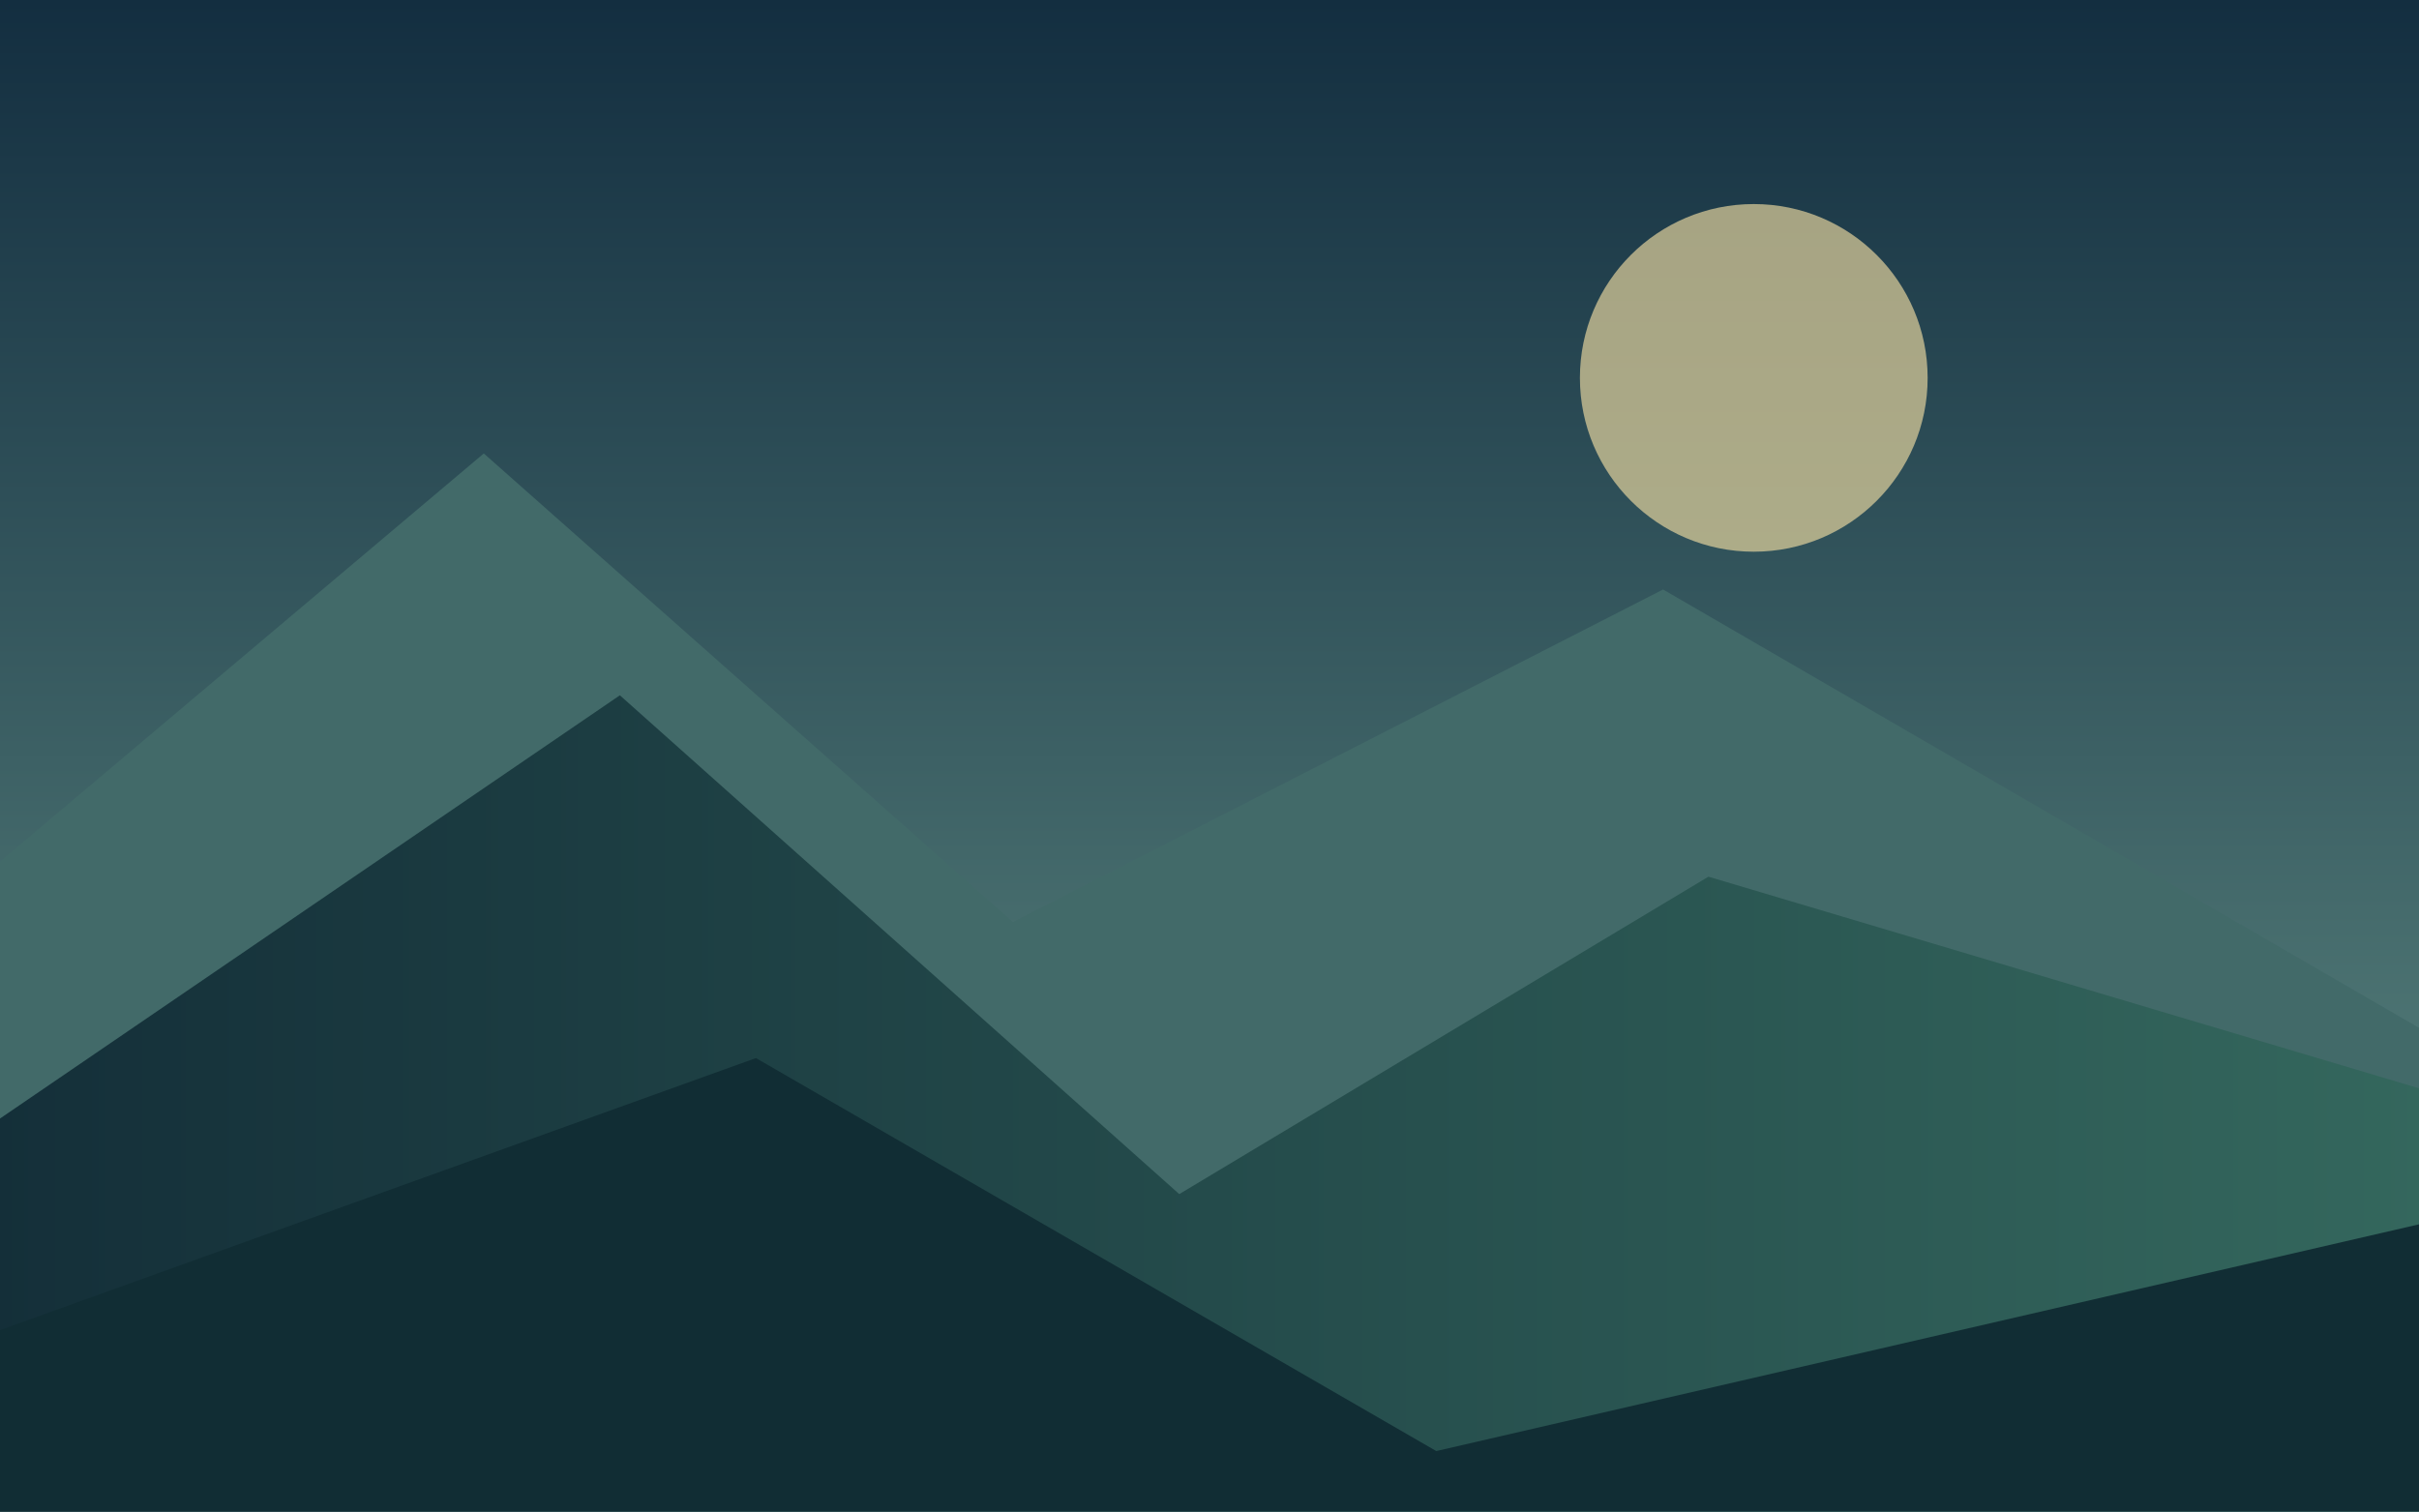
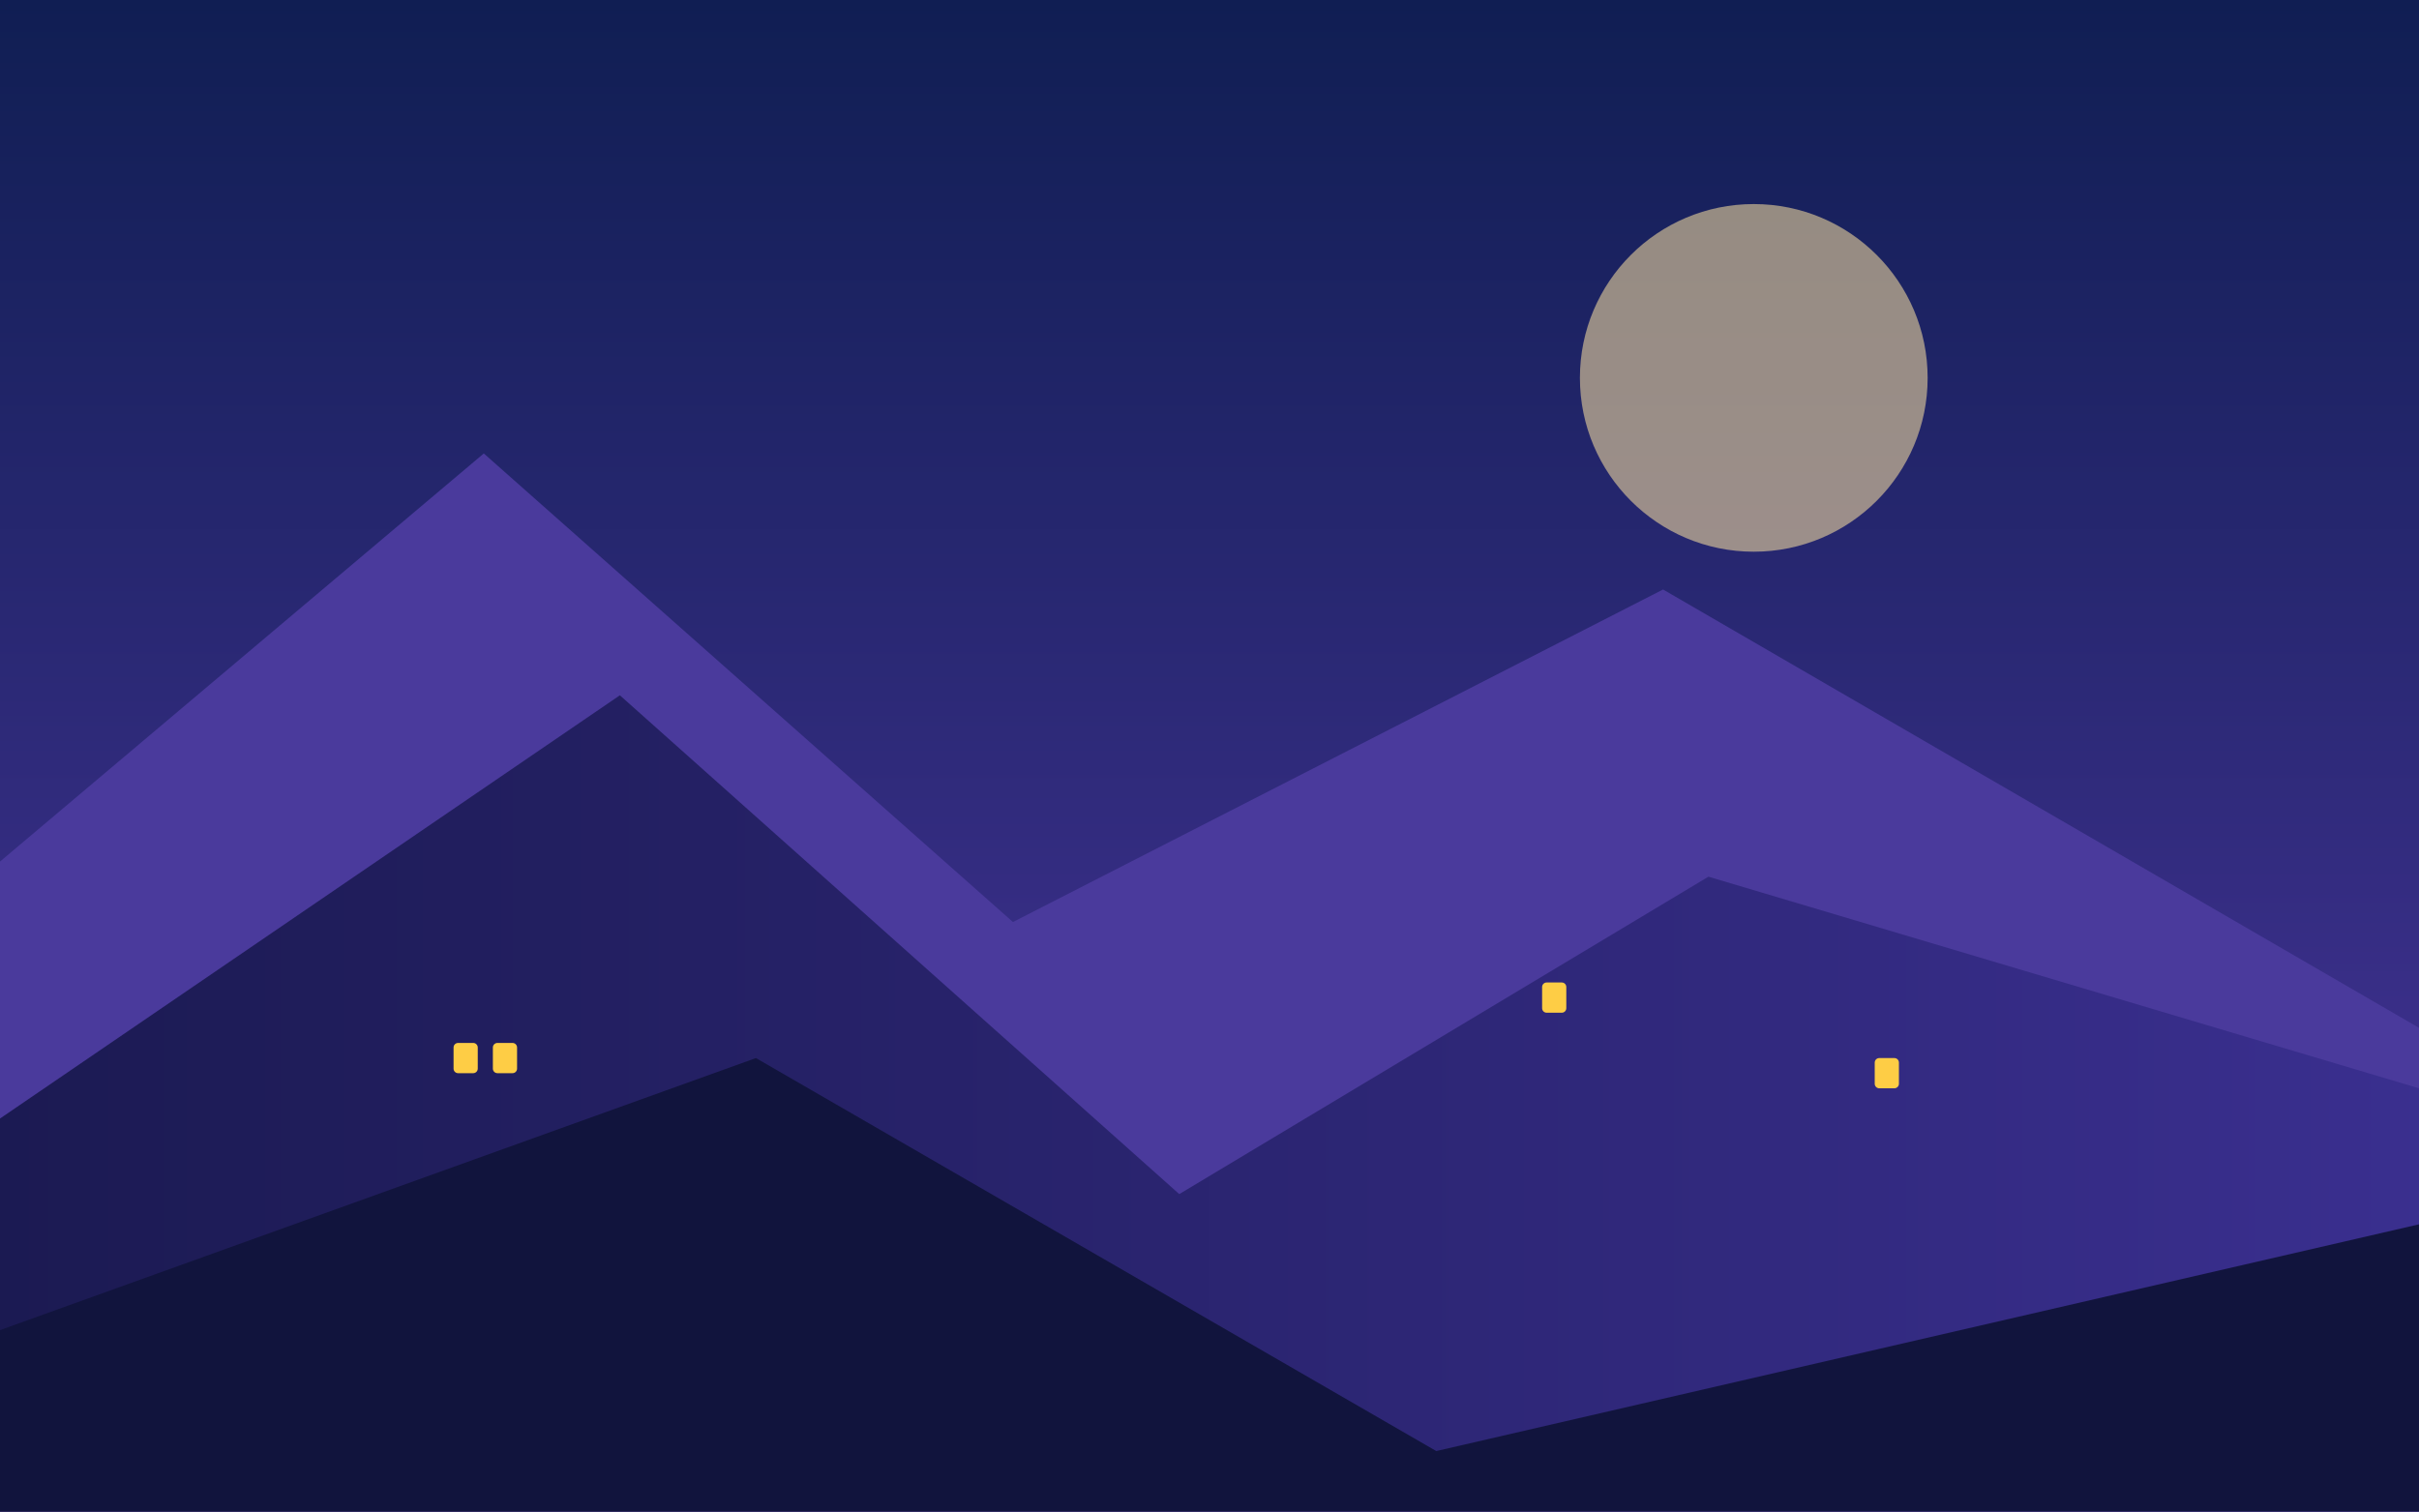
<svg xmlns="http://www.w3.org/2000/svg" viewBox="0 0 1600 1000">
  <defs>
    <linearGradient id="sky" x2="0" y2="1">
-       <stop stop-color="#132e40" />
-       <stop offset="1" stop-color="#669389" />
+       <stop stop-color="#101e53" />
+       <stop offset=".7" stop-color="#3b2f8a" />
+       <stop offset="1" stop-color="#b0609a" />
    </linearGradient>
    <linearGradient id="land">
-       <stop stop-color="#142f39" />
-       <stop offset="1" stop-color="#34675d" />
+       <stop stop-color="#1b1a52" />
+       <stop offset="1" stop-color="#3a2f8f" />
    </linearGradient>
  </defs>
  <path fill="url(#sky)" d="M0 0h1600v1000H0z" />
-   <circle cx="1160" cy="250" r="115" fill="#f0dba2" opacity=".65" />
-   <path fill="#426a69" d="M0 570 320 300 670 610 1100 390 1600 680v320H0z" />
+   <circle cx="1160" cy="250" r="115" fill="#fde3a0" opacity=".55" />
+   <path fill="#4a3a9c" d="M0 570 320 300 670 610 1100 390 1600 680v320H0z" />
  <path fill="url(#land)" d="m0 740 410-280 370 330 350-210 470 140v280H0z" />
-   <path fill="#112d34" d="m0 880 500-180 450 260 650-150v190H0z" />
+   <g fill="#fecd45">
+     <rect x="300" y="690" width="16" height="20" rx="3" />
+     <rect x="326" y="690" width="16" height="20" rx="3" />
+     <rect x="1020" y="650" width="16" height="20" rx="3" />
+     <rect x="1240" y="700" width="16" height="20" rx="3" />
+   </g>
+   <path fill="#11143d" d="m0 880 500-180 450 260 650-150v190H0z" />
</svg>
